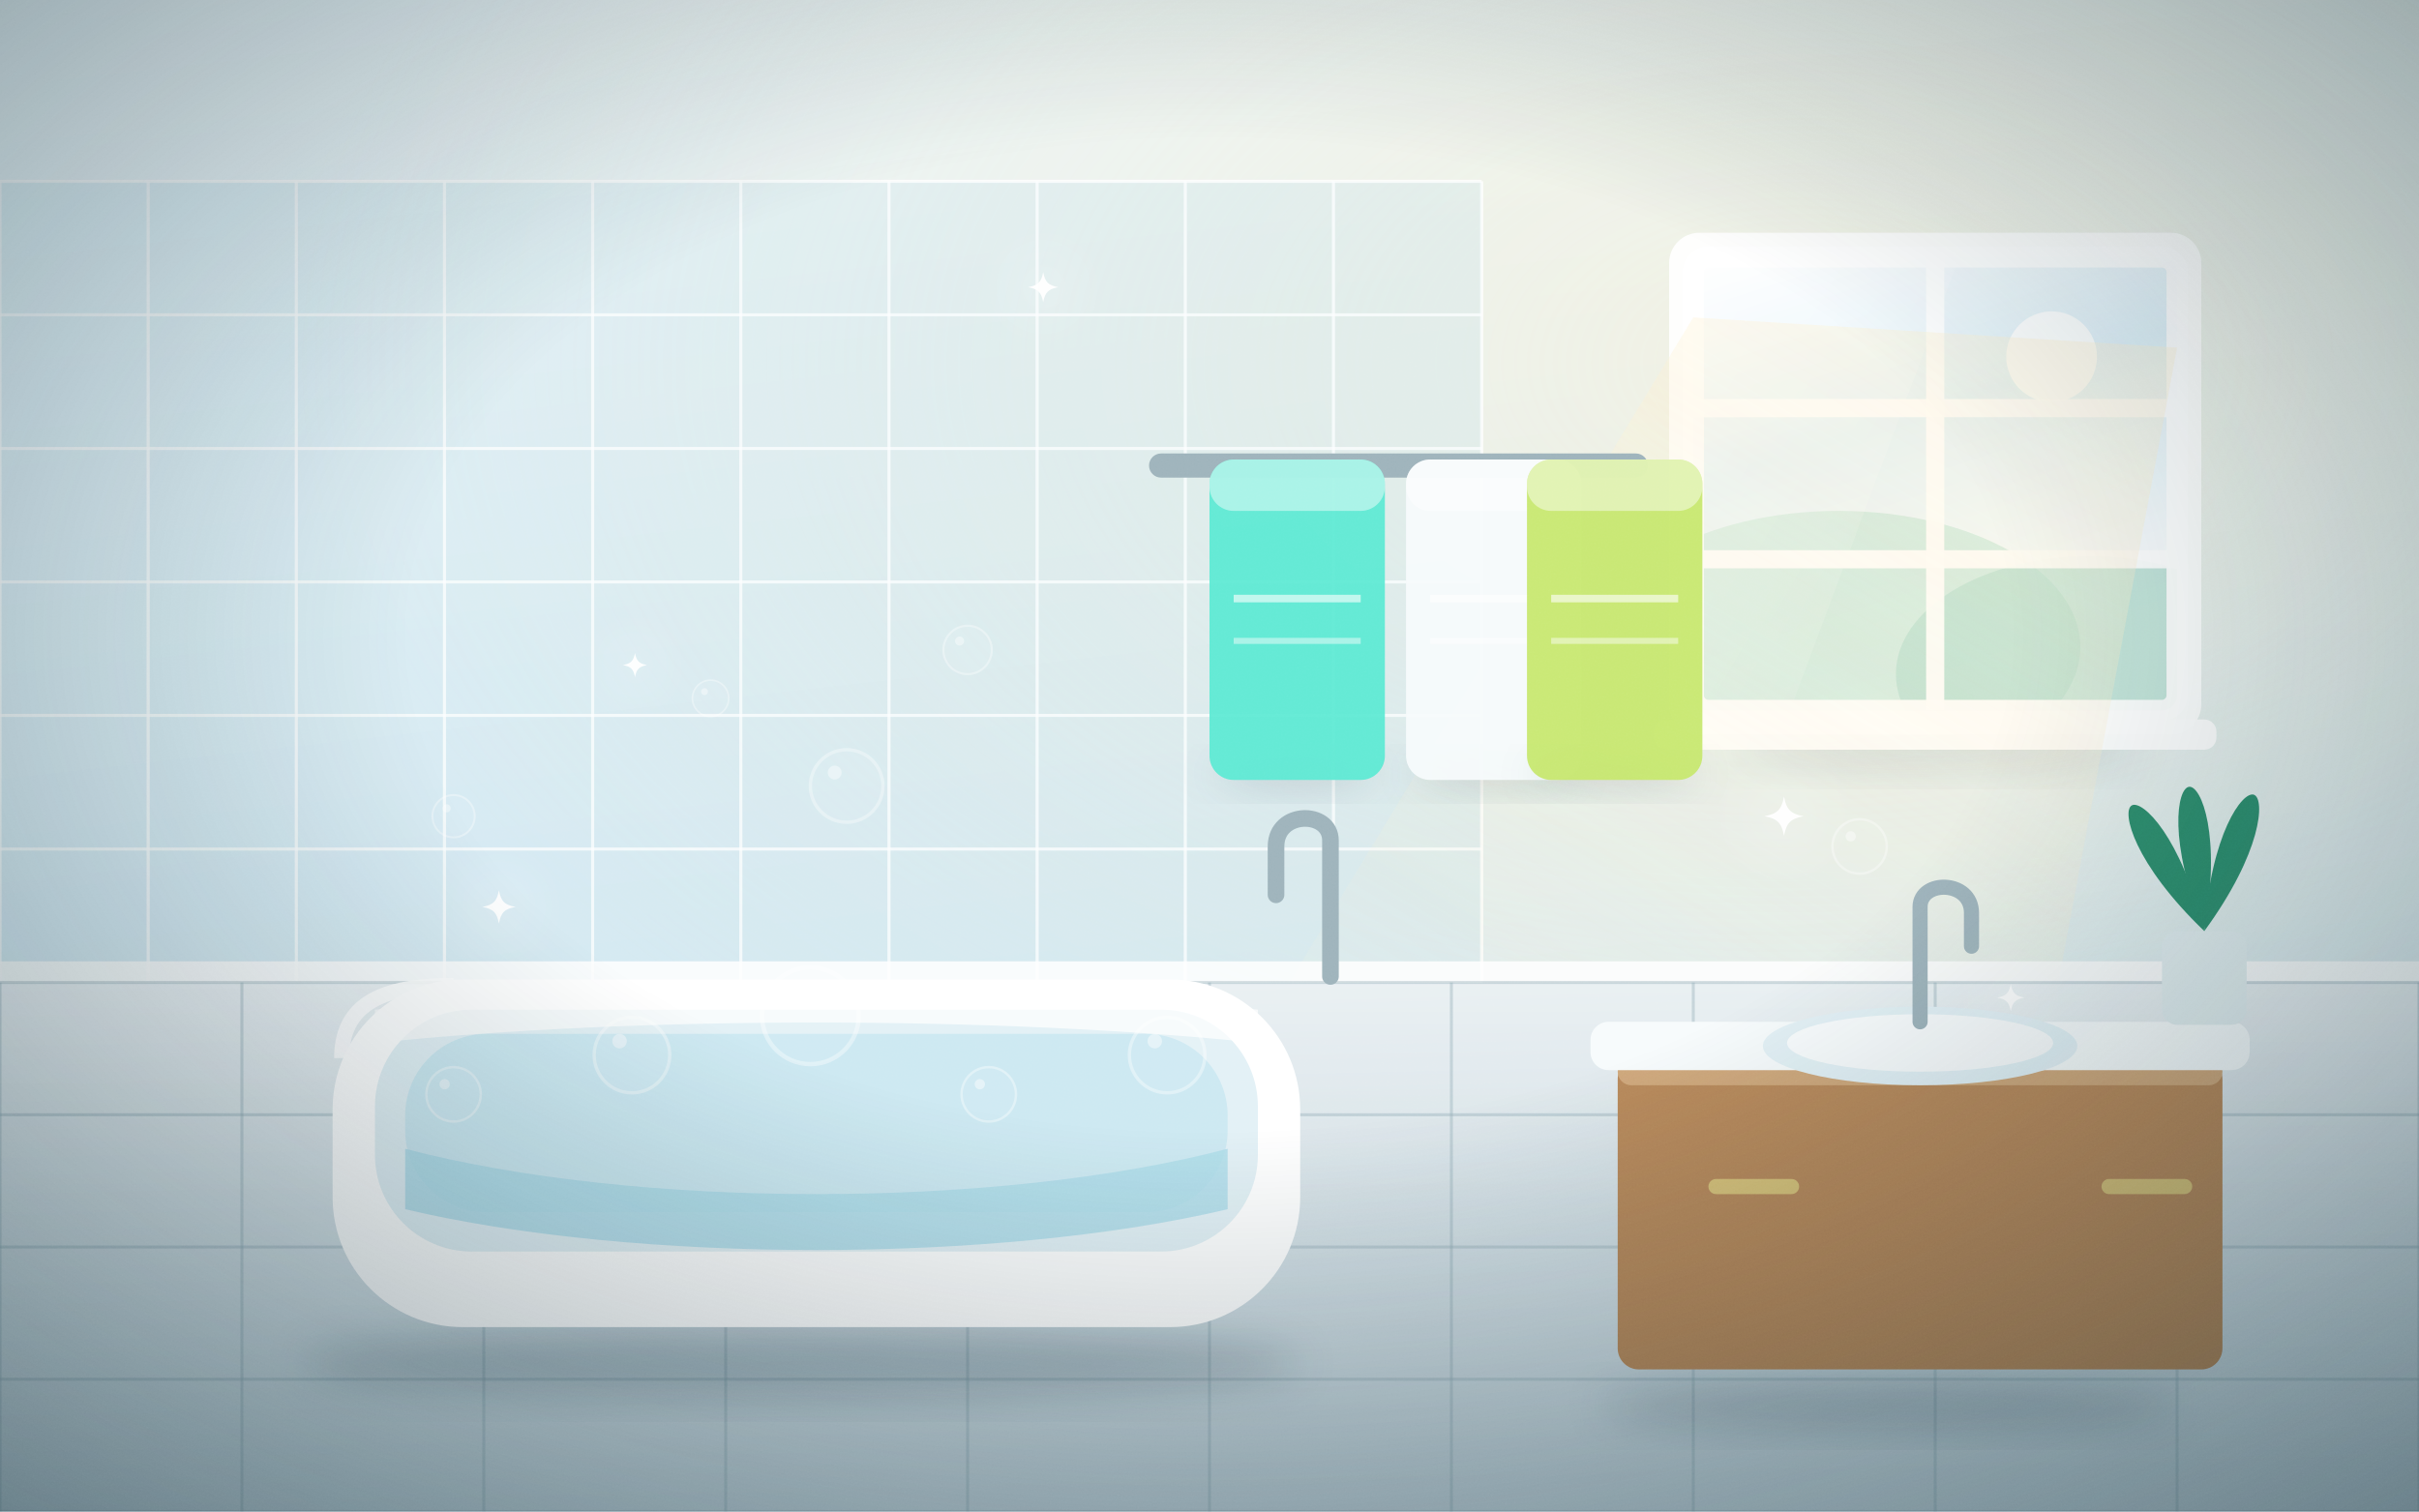
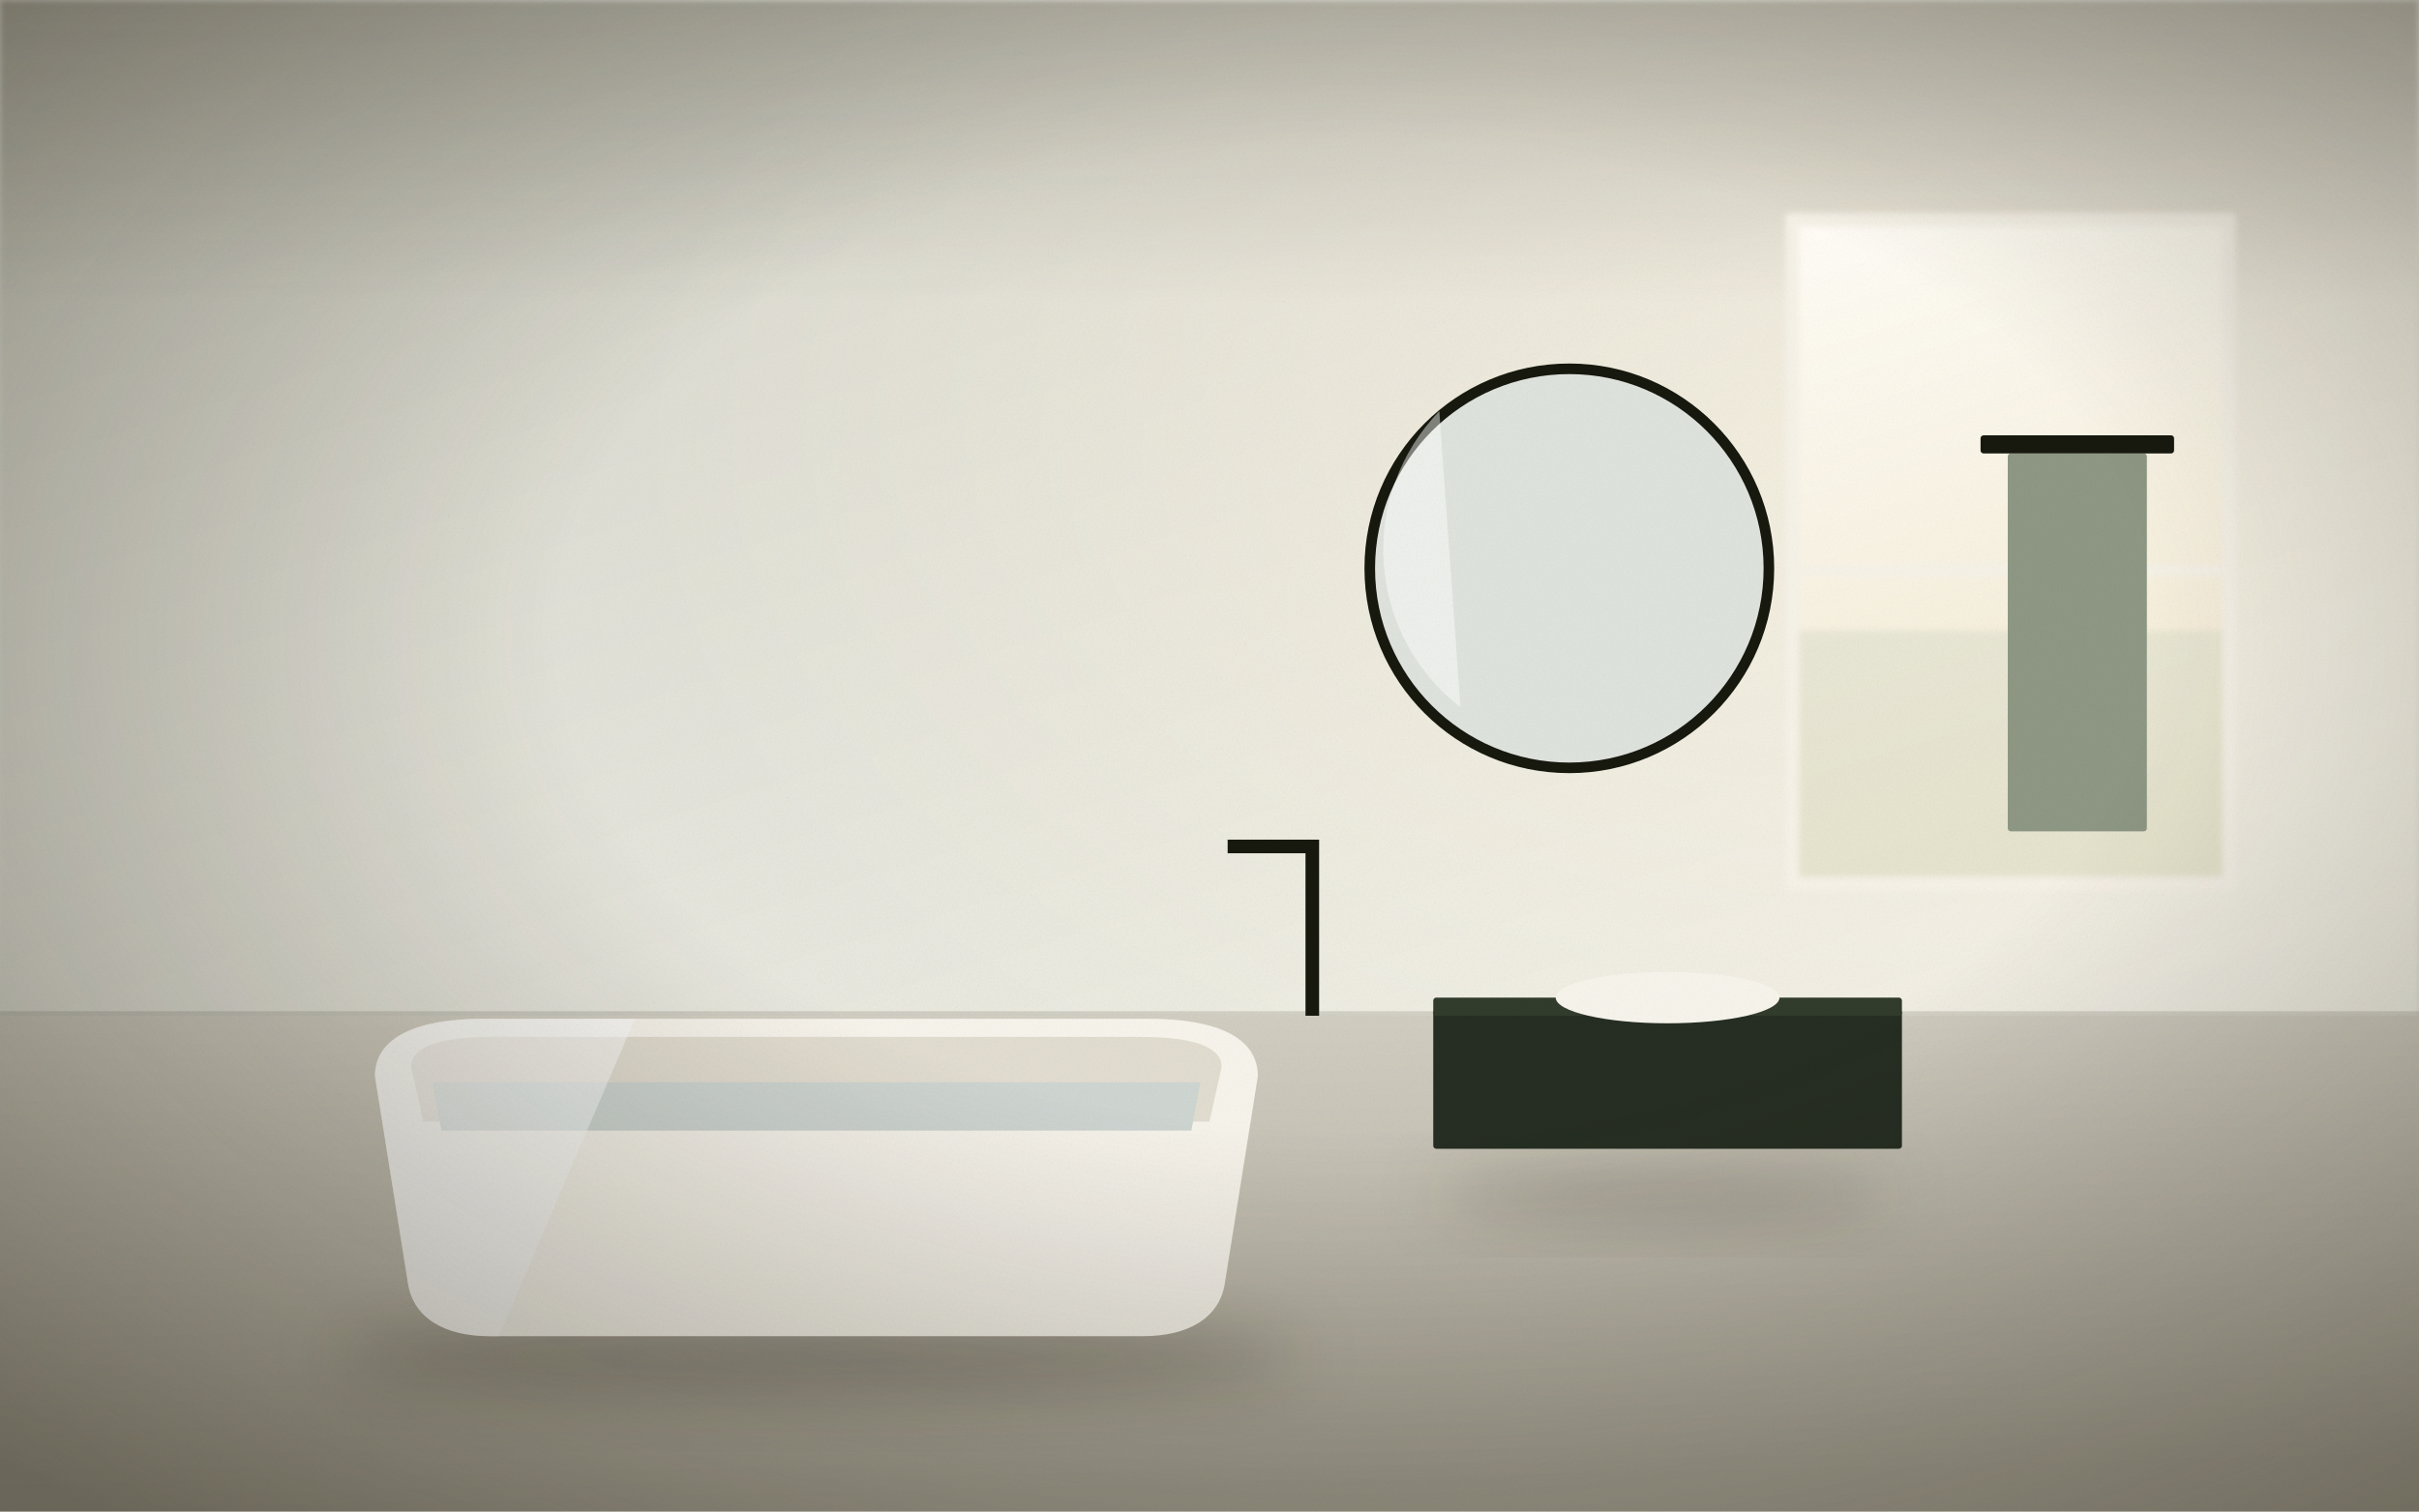
<svg xmlns="http://www.w3.org/2000/svg" width="1600" height="1000" viewBox="0 0 1600 1000" preserveAspectRatio="xMidYMid slice">
  <defs>
-     <linearGradient id="wall" x1="0" y1="0" x2="0.18" y2="1">
-       <stop offset="0" stop-color="#eef7fa" />
-       <stop offset="1" stop-color="#d3e8f1" />
+     <linearGradient id="wall" x1="0.1" y1="0" x2="0.85" y2="1">
+       <stop offset="0" stop-color="#d6d5ca" />
+       <stop offset="0.62" stop-color="#e6e5dc" />
+       <stop offset="1" stop-color="#f0efe6" />
    </linearGradient>
-     <linearGradient id="floorG" x1="0" y1="0" x2="0.1" y2="1">
-       <stop offset="0" stop-color="#e8eff2" />
-       <stop offset="1" stop-color="#c2d2da" />
+     <linearGradient id="floor" x1="0" y1="0" x2="0.12" y2="1">
+       <stop offset="0" stop-color="#d4d0c4" />
+       <stop offset="1" stop-color="#aeaa9c" />
    </linearGradient>
-     <linearGradient id="beam" x1="0.78" y1="0" x2="0.18" y2="1">
-       <stop offset="0" stop-color="#fff1cf" stop-opacity="0.40" />
-       <stop offset="0.55" stop-color="#fff1cf" stop-opacity="0.12" />
-       <stop offset="1" stop-color="#fff1cf" stop-opacity="0" />
+     <linearGradient id="win" x1="0" y1="0" x2="0.2" y2="1">
+       <stop offset="0" stop-color="#fffdf6" />
+       <stop offset="1" stop-color="#f3ead3" />
    </linearGradient>
-     <linearGradient id="glass" x1="0" y1="0" x2="0.35" y2="1">
-       <stop offset="0" stop-color="#ffffff" />
-       <stop offset="0.45" stop-color="#dff0f8" />
-       <stop offset="1" stop-color="#ffffff" />
+     <linearGradient id="spill" x1="0.9" y1="0" x2="0" y2="0.6">
+       <stop offset="0" stop-color="#fff6e0" stop-opacity="0.72" />
+       <stop offset="1" stop-color="#fff6e0" stop-opacity="0" />
    </linearGradient>
-     <linearGradient id="sheen" x1="0" y1="0" x2="1" y2="1">
-       <stop offset="0" stop-color="#ffffff" stop-opacity="0.35" />
-       <stop offset="1" stop-color="#ffffff" stop-opacity="0" />
+     <radialGradient id="pool" cx="0.78" cy="0.3" r="0.52">
+       <stop offset="0" stop-color="#fff6e2" stop-opacity="0.55" />
+       <stop offset="1" stop-color="#fff6e2" stop-opacity="0" />
+     </radialGradient>
+     <radialGradient id="vig" cx="0.56" cy="0.42" r="0.78">
+       <stop offset="0.42" stop-color="#1a1608" stop-opacity="0" />
+       <stop offset="1" stop-color="#1a1608" stop-opacity="0.46" />
+     </radialGradient>
+     <linearGradient id="topShade" x1="0" y1="0" x2="0" y2="1">
+       <stop offset="0" stop-color="#2a2416" stop-opacity="0.2" />
+       <stop offset="1" stop-color="#2a2416" stop-opacity="0" />
    </linearGradient>
-     <radialGradient id="warmGlow" cx="0.74" cy="0.24" r="0.62">
-       <stop offset="0" stop-color="#fff1cf" stop-opacity="0.46" />
-       <stop offset="1" stop-color="#fff1cf" stop-opacity="0" />
-     </radialGradient>
-     <radialGradient id="vig" cx="0.5" cy="0.42" r="0.82">
-       <stop offset="0.40" stop-color="#04232e" stop-opacity="0" />
-       <stop offset="1" stop-color="#04232e" stop-opacity="0.52" />
-     </radialGradient>
-     <linearGradient id="reflect" x1="0" y1="0" x2="0" y2="1">
-       <stop offset="0" stop-color="#ffffff" stop-opacity="0.30" />
-       <stop offset="1" stop-color="#ffffff" stop-opacity="0" />
-     </linearGradient>
-     <filter id="blur14" x="-30%" y="-30%" width="160%" height="160%">
-       <feGaussianBlur stdDeviation="14" />
+     <filter id="soft" x="-40%" y="-80%" width="180%" height="260%">
+       <feGaussianBlur stdDeviation="22" />
    </filter>
-     <filter id="blur40" x="-30%" y="-30%" width="160%" height="160%">
-       <feGaussianBlur stdDeviation="40" />
+     <filter id="dof" x="-5%" y="-5%" width="110%" height="110%">
+       <feGaussianBlur stdDeviation="2.1" />
    </filter>
    <filter id="grain">
-       <feTurbulence type="fractalNoise" baseFrequency="0.85" numOctaves="3" />
+       <feTurbulence type="fractalNoise" baseFrequency="0.78" numOctaves="4" />
      <feColorMatrix type="saturate" values="0" />
    </filter>
  </defs>
-   <rect width="1600" height="1000" fill="url(#wall)" />
-   <rect width="1600" height="1000" fill="url(#warmGlow)" />
-   <g stroke="#ffffff" stroke-opacity="0.6" stroke-width="2" fill="none">
-     <line x1="0.0" y1="120" x2="0.0" y2="650" />
-     <line x1="98.0" y1="120" x2="98.0" y2="650" />
-     <line x1="196.0" y1="120" x2="196.0" y2="650" />
-     <line x1="294.0" y1="120" x2="294.0" y2="650" />
-     <line x1="392.0" y1="120" x2="392.0" y2="650" />
-     <line x1="490.0" y1="120" x2="490.0" y2="650" />
-     <line x1="588.0" y1="120" x2="588.0" y2="650" />
-     <line x1="686.0" y1="120" x2="686.0" y2="650" />
-     <line x1="784.0" y1="120" x2="784.0" y2="650" />
-     <line x1="882.0" y1="120" x2="882.0" y2="650" />
-     <line x1="980.0" y1="120" x2="980.0" y2="650" />
-     <line x1="0" y1="120.0" x2="980" y2="120.0" />
-     <line x1="0" y1="208.3" x2="980" y2="208.3" />
-     <line x1="0" y1="296.7" x2="980" y2="296.7" />
-     <line x1="0" y1="385.0" x2="980" y2="385.0" />
-     <line x1="0" y1="473.3" x2="980" y2="473.3" />
-     <line x1="0" y1="561.7" x2="980" y2="561.7" />
-     <line x1="0" y1="650.0" x2="980" y2="650.0" />
+   <rect width="1600" height="1000" fill="#e6e5dc" />
+   <g filter="url(#dof)">
+     <rect width="1600" height="672" fill="url(#wall)" />
+     <rect width="1600" height="1000" fill="url(#pool)" />
+     <rect width="1600" height="200" fill="url(#topShade)" />
+     <rect x="1181" y="141" width="298" height="448" rx="2" fill="#f6f2e8" />
+     <rect x="1190" y="150" width="280" height="430" rx="1" fill="url(#win)" />
+     <rect x="1190" y="374" width="280" height="7" fill="#f6f2e8" />
+     <rect x="1190" y="417" width="280" height="163" fill="#d9ddc9" opacity="0.5" />
  </g>
-   <rect x="0" y="120" width="980" height="530" fill="#bfe0ea" opacity="0.25" />
-   <g stroke="#ffffff" stroke-opacity="0.55" stroke-width="2" fill="none">
-     <line x1="0.0" y1="120" x2="0.0" y2="650" />
-     <line x1="98.0" y1="120" x2="98.0" y2="650" />
-     <line x1="196.0" y1="120" x2="196.0" y2="650" />
-     <line x1="294.0" y1="120" x2="294.0" y2="650" />
-     <line x1="392.0" y1="120" x2="392.0" y2="650" />
-     <line x1="490.0" y1="120" x2="490.0" y2="650" />
-     <line x1="588.0" y1="120" x2="588.0" y2="650" />
-     <line x1="686.0" y1="120" x2="686.0" y2="650" />
-     <line x1="784.0" y1="120" x2="784.0" y2="650" />
-     <line x1="882.0" y1="120" x2="882.0" y2="650" />
-     <line x1="980.0" y1="120" x2="980.0" y2="650" />
-     <line x1="0" y1="120.0" x2="980" y2="120.0" />
-     <line x1="0" y1="208.3" x2="980" y2="208.3" />
-     <line x1="0" y1="296.7" x2="980" y2="296.7" />
-     <line x1="0" y1="385.0" x2="980" y2="385.0" />
-     <line x1="0" y1="473.3" x2="980" y2="473.3" />
-     <line x1="0" y1="561.7" x2="980" y2="561.7" />
-     <line x1="0" y1="650.0" x2="980" y2="650.0" />
-   </g>
-   <ellipse cx="1280.0" cy="496" rx="134.4" ry="16" fill="#07293a" opacity="0.12" filter="url(#blur14)" />
-   <rect x="1104" y="154" width="352" height="332" rx="20" fill="#ffffff" opacity="0.92" />
-   <rect x="1120" y="170" width="320" height="300" rx="10" fill="url(#glass)" />
-   <g clip-path="url(#winclip1120)">
-     <ellipse cx="1216" cy="428" rx="160" ry="90" fill="#bfe4d6" opacity="0.75" />
-     <ellipse cx="1382" cy="446" rx="128" ry="78" fill="#a9d9c9" opacity="0.7" />
-     <circle cx="1357" cy="236" r="30" fill="#ffffff" opacity="0.9" />
-   </g>
-   <clipPath id="winclip1120">
-     <rect x="1120" y="170" width="320" height="300" rx="10" />
-   </clipPath>
-   <g stroke="#ffffff" stroke-width="12" stroke-opacity="0.95" fill="none">
-     <line x1="1280" y1="170" x2="1280" y2="470" />
-     <line x1="1120" y1="270" x2="1440" y2="270" />
-     <line x1="1120" y1="370" x2="1440" y2="370" />
-   </g>
-   <rect x="1120" y="170" width="320" height="300" rx="10" fill="none" stroke="#ffffff" stroke-width="14" stroke-opacity="0.95" />
-   <rect x="1094" y="476" width="372" height="20" rx="8" fill="#ffffff" opacity="0.95" />
-   <path d="M1120 170 L1296 170 L1184 470 L1120 470 Z" fill="url(#sheen)" />
-   <path d="M1120 210 L1440 230 L1296 1000 L640 1000 Z" fill="url(#beam)" opacity="0.9" />
-   <rect x="0" y="650" width="1600" height="350" fill="url(#floorG)" />
-   <rect x="0" y="650" width="1600" height="150" fill="url(#reflect)" opacity="0.5" />
-   <rect x="0" y="636" width="1600" height="14" fill="#ffffff" opacity="0.85" />
-   <g stroke="#93aeb8" stroke-opacity="0.4" stroke-width="2" fill="none">
-     <line x1="0.0" y1="650" x2="0.0" y2="1000" />
-     <line x1="160.0" y1="650" x2="160.0" y2="1000" />
-     <line x1="320.0" y1="650" x2="320.0" y2="1000" />
-     <line x1="480.0" y1="650" x2="480.0" y2="1000" />
-     <line x1="640.0" y1="650" x2="640.0" y2="1000" />
-     <line x1="800.0" y1="650" x2="800.0" y2="1000" />
-     <line x1="960.0" y1="650" x2="960.0" y2="1000" />
-     <line x1="1120.0" y1="650" x2="1120.0" y2="1000" />
-     <line x1="1280.0" y1="650" x2="1280.0" y2="1000" />
-     <line x1="1440.0" y1="650" x2="1440.0" y2="1000" />
-     <line x1="1600.0" y1="650" x2="1600.0" y2="1000" />
-     <line x1="0" y1="650.0" x2="1600" y2="650.0" />
-     <line x1="0" y1="737.5" x2="1600" y2="737.5" />
-     <line x1="0" y1="825.0" x2="1600" y2="825.0" />
-     <line x1="0" y1="912.5" x2="1600" y2="912.5" />
-     <line x1="0" y1="1000.0" x2="1600" y2="1000.0" />
-   </g>
-   <ellipse cx="530" cy="902" rx="330" ry="24" fill="#07293a" opacity="0.2" filter="url(#blur14)" />
-   <rect x="220" y="648" width="640" height="230" rx="86" fill="#ffffff" />
-   <rect x="248" y="668" width="584" height="160" rx="64" fill="#e3f1f6" />
-   <rect x="268" y="684" width="544" height="118" rx="54" fill="#cde9f2" />
-   <path d="M268 760 C 420 800 660 800 812 760 L812 800 C660 836 420 836 268 800 Z" fill="#aedcea" opacity="0.8" />
-   <path d="M248 668 C 420 648 660 648 832 668 L832 690 C660 672 420 672 248 690 Z" fill="#ffffff" opacity="0.7" />
-   <path d="M226 700 C 226 660 260 652 300 652" stroke="#ffffff" stroke-width="10" fill="none" opacity="0.9" />
-   <path d="M880 646 L880 556 C880 536 844 536 844 560 L844 592" stroke="#9fb4bc" stroke-width="11" fill="none" stroke-linecap="round" />
-   <g opacity="0.55">
-     <circle cx="300" cy="724" r="18" fill="#ffffff" fill-opacity="0.10" stroke="#ffffff" stroke-opacity="0.7" stroke-width="1.6" />
-     <circle cx="294.1" cy="717.3" r="3.4" fill="#ffffff" fill-opacity="0.85" />
-   </g>
-   <g opacity="0.55">
-     <circle cx="418" cy="698" r="25" fill="#ffffff" fill-opacity="0.10" stroke="#ffffff" stroke-opacity="0.7" stroke-width="2.2" />
-     <circle cx="409.8" cy="688.8" r="4.8" fill="#ffffff" fill-opacity="0.85" />
-   </g>
-   <g opacity="0.55">
-     <circle cx="536" cy="672" r="32" fill="#ffffff" fill-opacity="0.10" stroke="#ffffff" stroke-opacity="0.7" stroke-width="2.9" />
-     <circle cx="525.4" cy="660.2" r="6.1" fill="#ffffff" fill-opacity="0.85" />
-   </g>
-   <g opacity="0.55">
-     <circle cx="654" cy="724" r="18" fill="#ffffff" fill-opacity="0.10" stroke="#ffffff" stroke-opacity="0.7" stroke-width="1.6" />
-     <circle cx="648.1" cy="717.3" r="3.4" fill="#ffffff" fill-opacity="0.85" />
-   </g>
-   <g opacity="0.55">
-     <circle cx="772" cy="698" r="25" fill="#ffffff" fill-opacity="0.10" stroke="#ffffff" stroke-opacity="0.7" stroke-width="2.2" />
-     <circle cx="763.8" cy="688.8" r="4.8" fill="#ffffff" fill-opacity="0.85" />
-   </g>
-   <circle cx="1230" cy="570" r="0" fill="none" />
-   <ellipse cx="1250" cy="930" rx="190" ry="18" fill="#07293a" opacity="0.18" filter="url(#blur14)" />
-   <rect x="1070" y="700" width="400" height="206" rx="14" fill="#b98a5c" />
-   <rect x="1070" y="700" width="400" height="18" rx="9" fill="#cfa87c" />
-   <rect x="1052" y="676" width="436" height="32" rx="12" fill="#f7fbfc" />
-   <ellipse cx="1270" cy="692" rx="104" ry="26" fill="#e3f1f6" />
-   <ellipse cx="1270" cy="690" rx="88" ry="19" fill="#ffffff" opacity="0.8" />
-   <path d="M1270 676 L1270 600 C1270 582 1304 582 1304 604 L1304 626" stroke="#9fb4bc" stroke-width="10" fill="none" stroke-linecap="round" />
-   <rect x="1130" y="780" width="60" height="10" rx="5" fill="#d9c27a" />
-   <rect x="1390" y="780" width="60" height="10" rx="5" fill="#d9c27a" />
-   <rect x="760" y="300" width="330" height="16" rx="8" fill="#9fb4bc" />
-   <ellipse cx="858" cy="512" rx="54" ry="12" fill="#07293a" opacity="0.14" filter="url(#blur14)" />
-   <rect x="800" y="304" width="116" height="212" rx="16" fill="#5eead4" opacity="0.95" />
-   <rect x="800" y="304" width="116" height="34" rx="16" fill="#ffffff" opacity="0.45" />
-   <line x1="816" y1="396" x2="900" y2="396" stroke="#ffffff" stroke-opacity="0.6" stroke-width="5" />
-   <line x1="816" y1="424" x2="900" y2="424" stroke="#ffffff" stroke-opacity="0.45" stroke-width="4" />
-   <ellipse cx="988" cy="512" rx="54" ry="12" fill="#07293a" opacity="0.14" filter="url(#blur14)" />
-   <rect x="930" y="304" width="116" height="212" rx="16" fill="#f7fbfc" opacity="0.95" />
-   <rect x="930" y="304" width="116" height="34" rx="16" fill="#ffffff" opacity="0.45" />
-   <line x1="946" y1="396" x2="1030" y2="396" stroke="#ffffff" stroke-opacity="0.6" stroke-width="5" />
-   <line x1="946" y1="424" x2="1030" y2="424" stroke="#ffffff" stroke-opacity="0.45" stroke-width="4" />
-   <ellipse cx="1068" cy="512" rx="54" ry="12" fill="#07293a" opacity="0.14" filter="url(#blur14)" />
-   <rect x="1010" y="304" width="116" height="212" rx="16" fill="#c7e86f" opacity="0.95" />
-   <rect x="1010" y="304" width="116" height="34" rx="16" fill="#ffffff" opacity="0.45" />
-   <line x1="1026" y1="396" x2="1110" y2="396" stroke="#ffffff" stroke-opacity="0.6" stroke-width="5" />
-   <line x1="1026" y1="424" x2="1110" y2="424" stroke="#ffffff" stroke-opacity="0.45" stroke-width="4" />
-   <rect x="1430" y="616" width="56" height="62" rx="10" fill="#e2eef0" />
-   <g transform="translate(1458,616) rotate(-30)">
-     <path d="M0 0 C -18 -62 -8 -96 0 -96 C 8 -96 18 -62 0 0 Z" fill="#2f8f6f" />
-   </g>
-   <g transform="translate(1458,616) rotate(-6)">
-     <path d="M0 0 C -18 -62 -8 -96 0 -96 C 8 -96 18 -62 0 0 Z" fill="#2f8f6f" />
-   </g>
-   <g transform="translate(1458,616) rotate(20)">
-     <path d="M0 0 C -18 -62 -8 -96 0 -96 C 8 -96 18 -62 0 0 Z" fill="#2f8f6f" />
-   </g>
-   <g>
-     <path transform="translate(1180,540) scale(13)" opacity="0.95" fill="#ffffff" d="M0,-1 C0.12,-0.34 0.34,-0.12 1,0 C0.34,0.12 0.12,0.34 0,1 C-0.12,0.34 -0.34,0.12 -1,0 C-0.34,-0.12 -0.12,-0.34 0,-1 Z" />
-     <circle cx="1180" cy="540" r="31" fill="#ffffff" opacity="0.14" filter="url(#blur14)" />
-     <path transform="translate(690,190) scale(10)" opacity="0.95" fill="#ffffff" d="M0,-1 C0.12,-0.34 0.34,-0.12 1,0 C0.34,0.12 0.12,0.34 0,1 C-0.12,0.34 -0.34,0.12 -1,0 C-0.34,-0.12 -0.12,-0.34 0,-1 Z" />
-     <circle cx="690" cy="190" r="24" fill="#ffffff" opacity="0.14" filter="url(#blur14)" />
-     <path transform="translate(330,600) scale(11)" opacity="0.95" fill="#ffffff" d="M0,-1 C0.12,-0.34 0.34,-0.12 1,0 C0.34,0.12 0.12,0.34 0,1 C-0.12,0.34 -0.34,0.12 -1,0 C-0.34,-0.12 -0.12,-0.34 0,-1 Z" />
-     <circle cx="330" cy="600" r="26" fill="#ffffff" opacity="0.14" filter="url(#blur14)" />
-     <path transform="translate(1330,660) scale(9)" opacity="0.95" fill="#ffffff" d="M0,-1 C0.12,-0.34 0.34,-0.12 1,0 C0.34,0.12 0.12,0.34 0,1 C-0.12,0.34 -0.34,0.12 -1,0 C-0.34,-0.12 -0.12,-0.34 0,-1 Z" />
-     <circle cx="1330" cy="660" r="22" fill="#ffffff" opacity="0.14" filter="url(#blur14)" />
-     <path transform="translate(420,440) scale(8)" opacity="0.95" fill="#ffffff" d="M0,-1 C0.12,-0.34 0.34,-0.12 1,0 C0.34,0.12 0.12,0.34 0,1 C-0.12,0.34 -0.34,0.12 -1,0 C-0.34,-0.12 -0.12,-0.34 0,-1 Z" />
-     <circle cx="420" cy="440" r="19" fill="#ffffff" opacity="0.14" filter="url(#blur14)" />
-     <g opacity="0.5">
-       <circle cx="560" cy="520" r="24" fill="#ffffff" fill-opacity="0.10" stroke="#ffffff" stroke-opacity="0.7" stroke-width="2.2" />
-       <circle cx="552.1" cy="511.1" r="4.6" fill="#ffffff" fill-opacity="0.85" />
-     </g>
-     <g opacity="0.5">
-       <circle cx="640" cy="430" r="16" fill="#ffffff" fill-opacity="0.10" stroke="#ffffff" stroke-opacity="0.7" stroke-width="1.4" />
-       <circle cx="634.7" cy="424.1" r="3.0" fill="#ffffff" fill-opacity="0.85" />
-     </g>
-     <g opacity="0.5">
-       <circle cx="470" cy="462" r="12" fill="#ffffff" fill-opacity="0.10" stroke="#ffffff" stroke-opacity="0.7" stroke-width="1.1" />
-       <circle cx="466.0" cy="457.6" r="2.3" fill="#ffffff" fill-opacity="0.85" />
-     </g>
-     <g opacity="0.5">
-       <circle cx="1230" cy="560" r="18" fill="#ffffff" fill-opacity="0.10" stroke="#ffffff" stroke-opacity="0.7" stroke-width="1.6" />
-       <circle cx="1224.1" cy="553.3" r="3.4" fill="#ffffff" fill-opacity="0.85" />
-     </g>
-     <g opacity="0.5">
-       <circle cx="300" cy="540" r="14" fill="#ffffff" fill-opacity="0.10" stroke="#ffffff" stroke-opacity="0.7" stroke-width="1.3" />
-       <circle cx="295.4" cy="534.8" r="2.7" fill="#ffffff" fill-opacity="0.85" />
-     </g>
-   </g>
+   <path d="M1150 672 L1590 672 L1390 1000 L630 1000 Z" fill="url(#spill)" />
+   <rect x="0" y="672" width="1600" height="328" fill="url(#floor)" />
+   <rect x="0" y="669" width="1600" height="3" fill="#2a2416" opacity="0.14" />
+   <ellipse cx="540" cy="898" rx="320" ry="24" fill="#2a2416" opacity="0.32" filter="url(#soft)" />
+   <path d="M248 712 C248 686 276 674 320 674 L760 674 C804 674 832 686 832 712 L810 850 C806 872 786 884 756 884 L324 884 C294 884 274 872 270 850 Z" fill="#f7f4ec" />
+   <path d="M272 706 C272 692 292 686 326 686 L754 686 C788 686 808 692 808 706 L800 742 L280 742 Z" fill="#e2ddd0" />
+   <path d="M286 716 L794 716 L788 748 L292 748 Z" fill="#cfd6d2" />
+   <path d="M248 712 C248 686 276 674 320 674 L420 674 L330 884 L324 884 C294 884 274 872 270 850 Z" fill="#ffffff" opacity="0.5" />
+   <path d="M868 672 L868 560 L812 560" stroke="#17190f" stroke-width="9" fill="none" />
+   <circle cx="1038" cy="376" r="132" fill="#dfe3dd" />
+   <circle cx="1038" cy="376" r="132" fill="none" stroke="#17190f" stroke-width="7" />
+   <path d="M952 272 A132 132 0 0 0 966 468 Z" fill="#ffffff" opacity="0.45" />
+   <ellipse cx="1100" cy="790" rx="150" ry="16" fill="#2a2416" opacity="0.26" filter="url(#soft)" />
+   <rect x="948" y="668" width="310" height="92" rx="2" fill="#262e23" />
+   <rect x="948" y="660" width="310" height="12" rx="2" fill="#323c2d" />
+   <ellipse cx="1103" cy="660" rx="74" ry="17" fill="#f7f4ec" />
+   <rect x="1328" y="300" width="92" height="250" rx="2" fill="#8e9884" />
+   <rect x="1310" y="288" width="128" height="12" rx="2" fill="#17190f" />
  <rect width="1600" height="1000" fill="url(#vig)" />
-   <rect width="1600" height="1000" filter="url(#grain)" opacity="0.055" style="mix-blend-mode:overlay" />
+   <rect width="1600" height="1000" filter="url(#grain)" opacity="0.085" style="mix-blend-mode:multiply" />
</svg>
